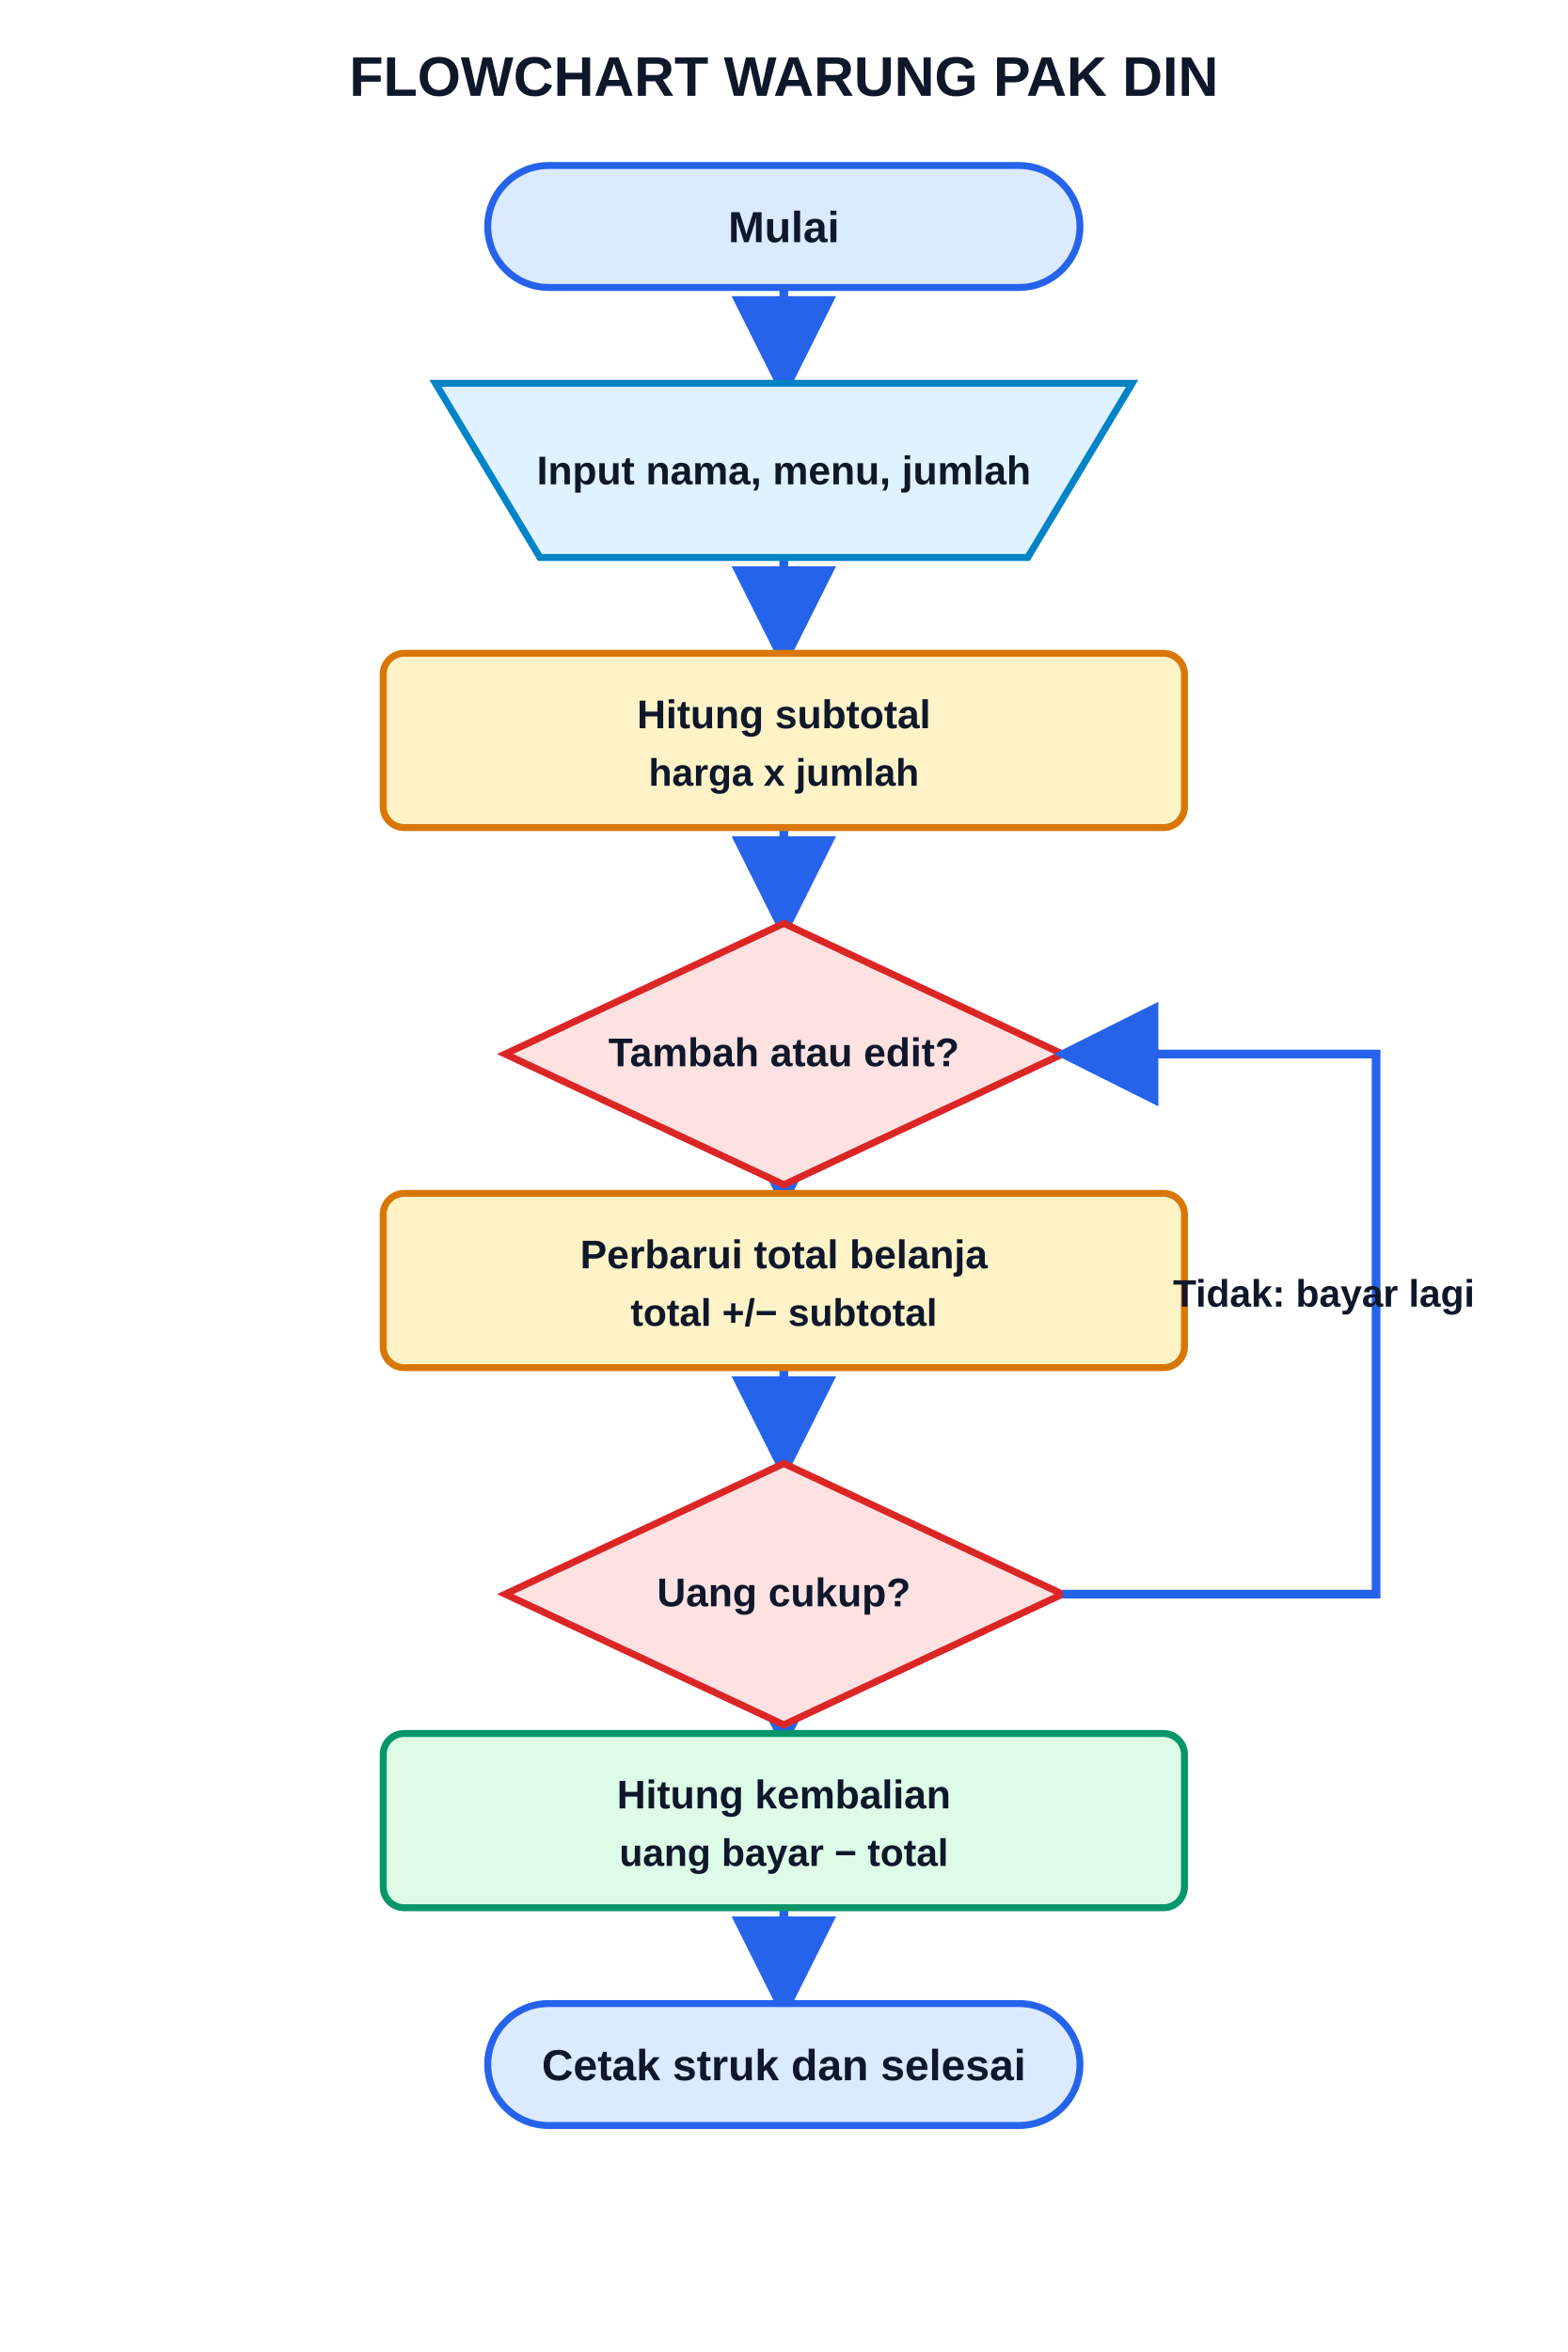
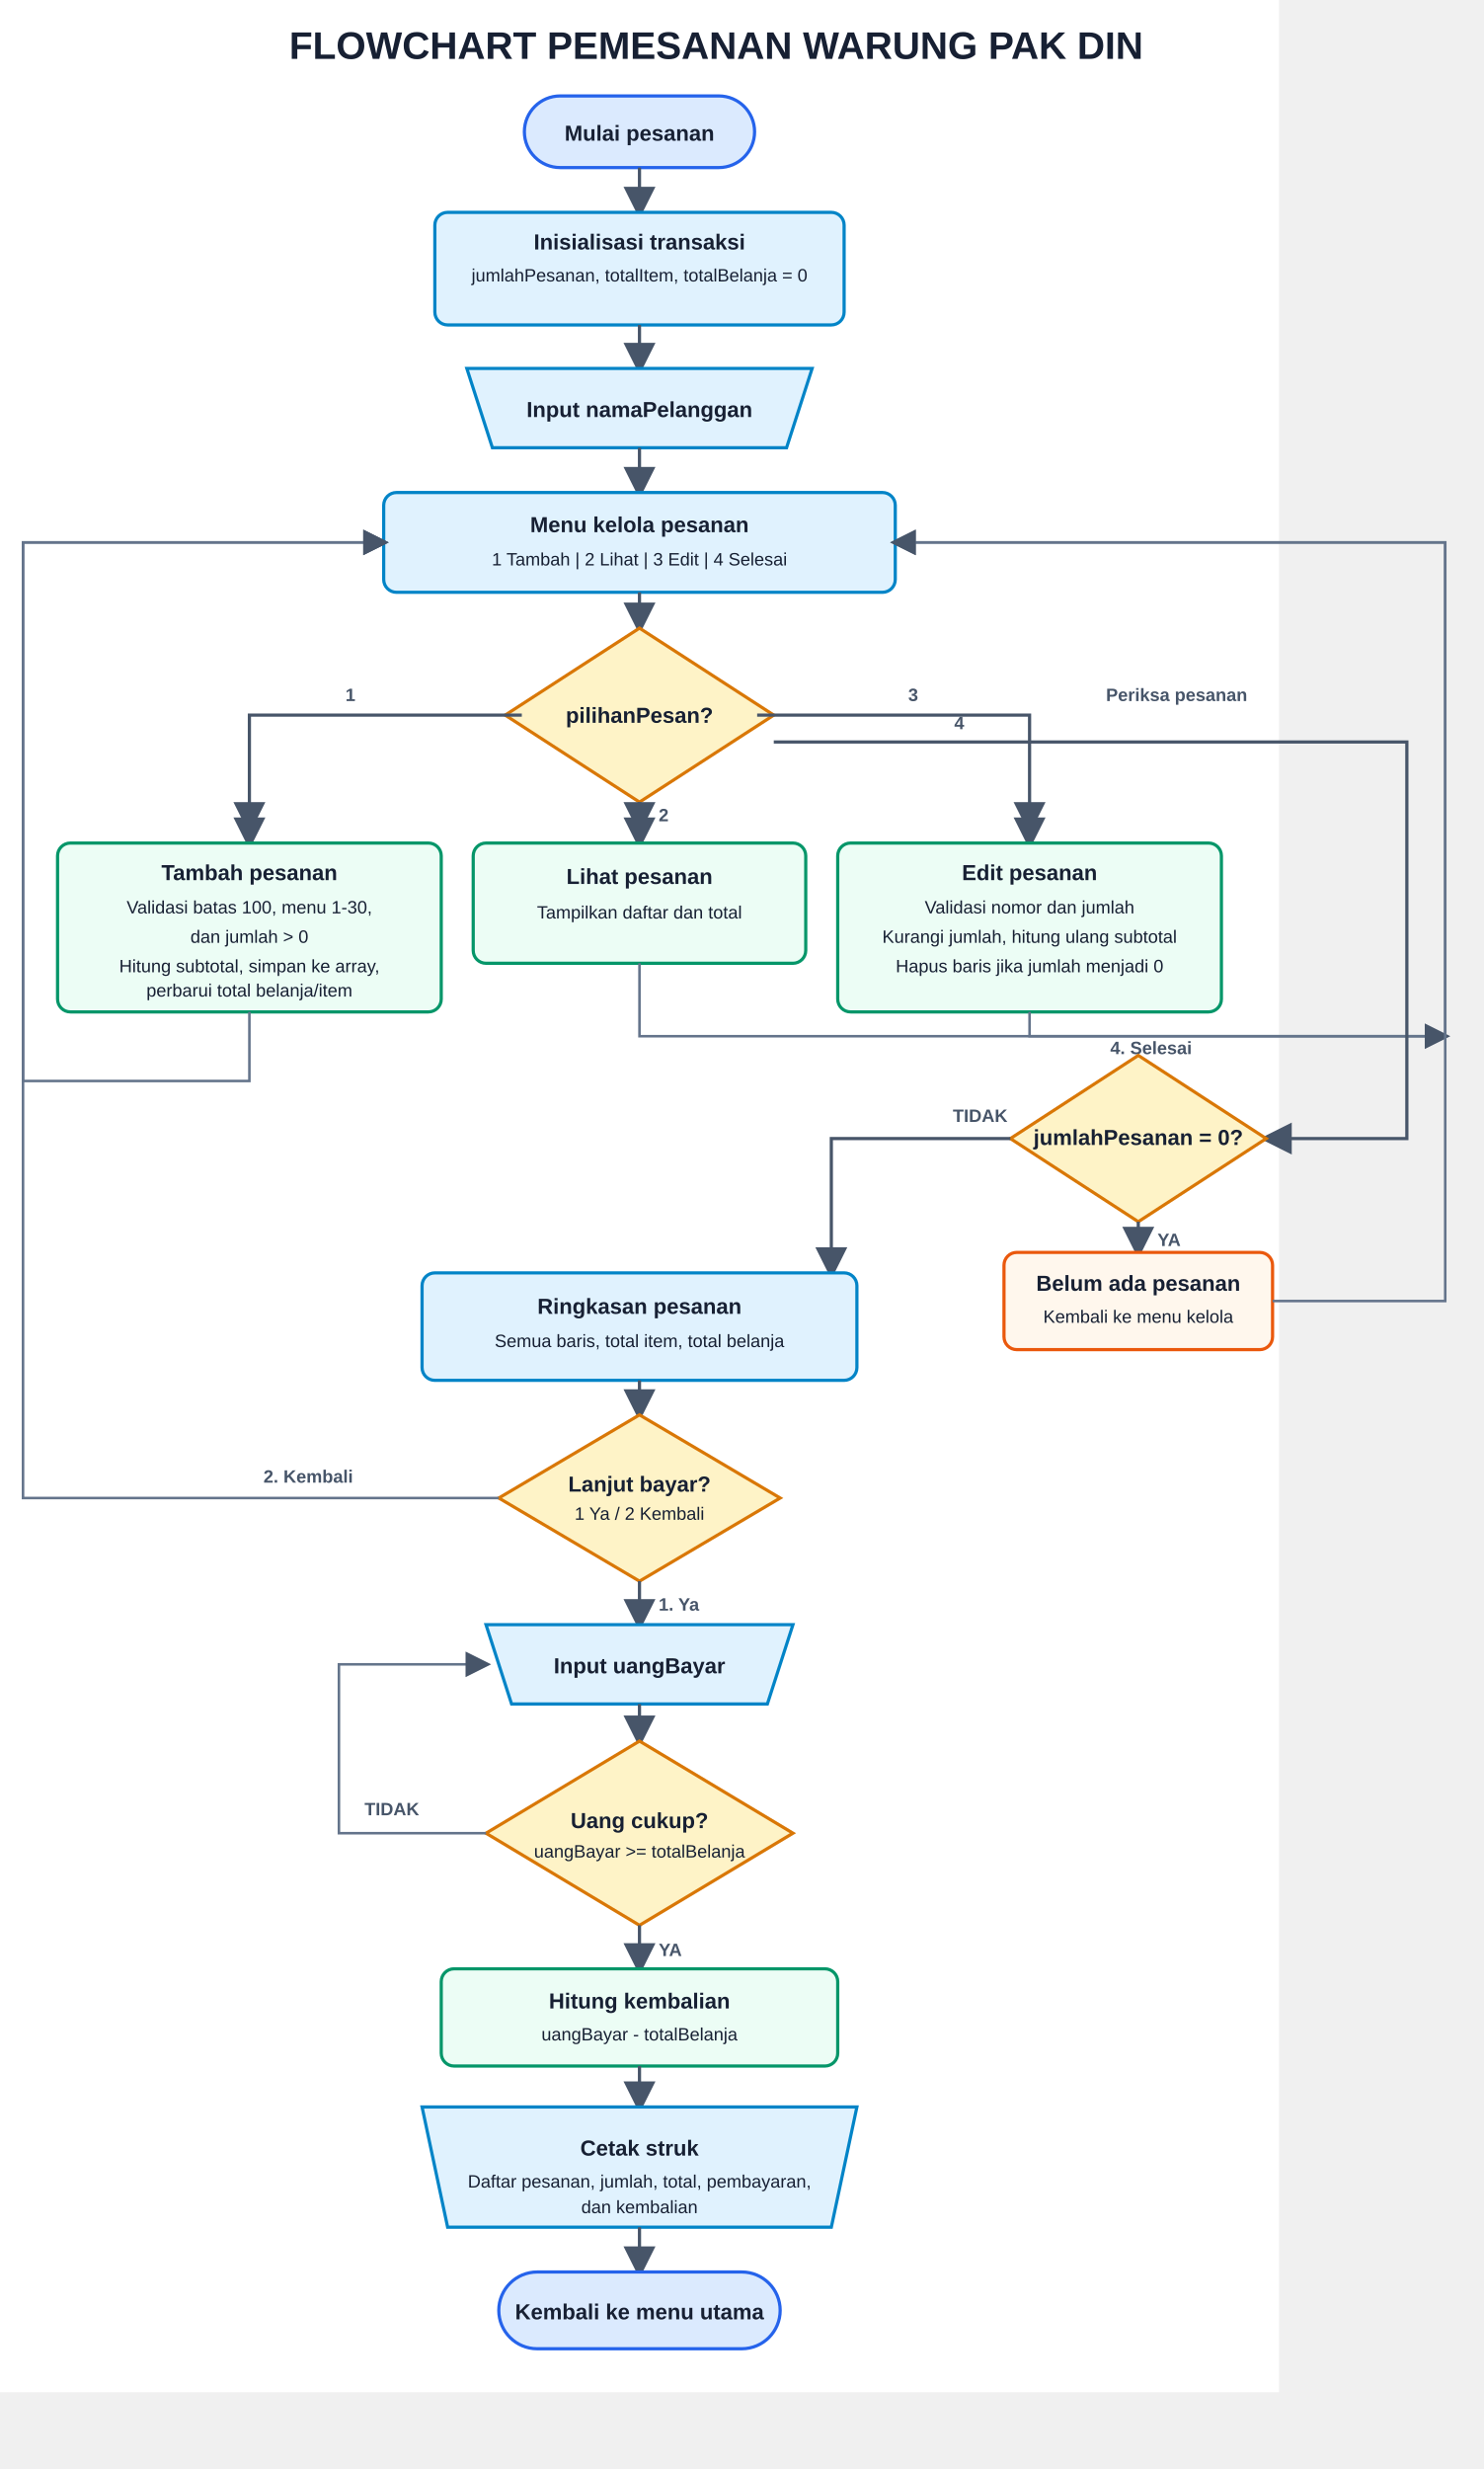
- <svg xmlns="http://www.w3.org/2000/svg" viewBox="0 0 900 1350">
+ <svg xmlns="http://www.w3.org/2000/svg" viewBox="0 0 1160 1930" role="img" aria-labelledby="title desc">
  <defs>
-     <style>text{font-family:Arial,sans-serif;fill:#0f172a;font-weight:700}.small{font-size:22px}.node{stroke-width:4}.arrow{stroke:#2563eb;stroke-width:5;fill:none;marker-end:url(#m)}</style>
-     <marker id="m" markerWidth="12" markerHeight="12" refX="10" refY="6" orient="auto">
-       <path d="M0,0 L12,6 L0,12 z" fill="#2563eb" />
+     <marker id="arrow" markerWidth="10" markerHeight="10" refX="8" refY="5" orient="auto">
+       <path d="M0 0 10 5 0 10Z" fill="#475569" />
    </marker>
+     <style>
+       text{font-family:Arial,sans-serif;fill:#172033}.title{font-size:30px;font-weight:700}.label{font-size:17px;font-weight:700}.detail{font-size:14px}.branch{font-size:14px;font-weight:700;fill:#475569}.line{fill:none;stroke:#475569;stroke-width:2.5;marker-end:url(#arrow)}.loop{fill:none;stroke:#64748b;stroke-width:2;marker-end:url(#arrow)}.input{fill:#e0f2fe;stroke:#0284c7}.process{fill:#ecfdf5;stroke:#059669}.decision{fill:#fef3c7;stroke:#d97706}.warn{fill:#fff7ed;stroke:#ea580c}.terminal{fill:#dbeafe;stroke:#2563eb}.node{stroke-width:2.5}
+     </style>
  </defs>
-   <rect width="900" height="1350" fill="#fff" />
-   <text x="450" y="55" text-anchor="middle" font-size="32">FLOWCHART WARUNG PAK DIN</text>
-   <rect class="node" x="280" y="95" width="340" height="70" rx="35" fill="#dbeafe" stroke="#2563eb" />
-   <text x="450" y="139" text-anchor="middle" font-size="25">Mulai</text>
-   <path class="arrow" d="M450 165 V220" />
-   <path class="arrow" d="M450 320 V375" />
-   <path class="arrow" d="M450 475 V530" />
-   <path class="arrow" d="M450 630 V685" />
-   <path class="arrow" d="M450 785 V840" />
-   <path class="arrow" d="M450 940 V995" />
-   <path class="arrow" d="M450 1095 V1150" />
-   <polygon class="node" points="250,220 650,220 590,320 310,320" fill="#e0f2fe" stroke="#0284c7" />
-   <text x="450" y="278" text-anchor="middle" font-size="23">Input nama, menu, jumlah</text>
-   <rect class="node" x="220" y="375" width="460" height="100" rx="12" fill="#fef3c7" stroke="#d97706" />
-   <text x="450" y="418" text-anchor="middle" font-size="23">Hitung subtotal</text>
-   <text x="450" y="451" text-anchor="middle" class="small">harga x jumlah</text>
-   <polygon class="node" points="450,530 610,605 450,680 290,605" fill="#fee2e2" stroke="#dc2626" />
-   <text x="450" y="612" text-anchor="middle" font-size="23">Tambah atau edit?</text>
-   <rect class="node" x="220" y="685" width="460" height="100" rx="12" fill="#fef3c7" stroke="#d97706" />
-   <text x="450" y="728" text-anchor="middle" font-size="23">Perbarui total belanja</text>
-   <text x="450" y="761" text-anchor="middle" class="small">total +/− subtotal</text>
-   <polygon class="node" points="450,840 610,915 450,990 290,915" fill="#fee2e2" stroke="#dc2626" />
-   <text x="450" y="922" text-anchor="middle" font-size="23">Uang cukup?</text>
-   <rect class="node" x="220" y="995" width="460" height="100" rx="12" fill="#dcfce7" stroke="#059669" />
-   <text x="450" y="1038" text-anchor="middle" font-size="23">Hitung kembalian</text>
-   <text x="450" y="1071" text-anchor="middle" class="small">uang bayar − total</text>
-   <rect class="node" x="280" y="1150" width="340" height="70" rx="35" fill="#dbeafe" stroke="#2563eb" />
-   <text x="450" y="1194" text-anchor="middle" font-size="25">Cetak struk dan selesai</text>
-   <path d="M610 915 H790 V605 H615" class="arrow" />
-   <text x="760" y="750" class="small" text-anchor="middle">Tidak: bayar lagi</text>
+   <rect width="1000" height="1870" fill="#fff" />
+   <text class="title" x="560" y="46" text-anchor="middle">FLOWCHART PEMESANAN WARUNG PAK DIN</text>
+   <rect class="node terminal" x="410" y="75" width="180" height="56" rx="28" />
+   <text class="label" x="500" y="110" text-anchor="middle">Mulai pesanan</text>
+   <path class="line" d="M500 131v35" />
+   <rect class="node input" x="340" y="166" width="320" height="88" rx="10" />
+   <text class="label" x="500" y="195" text-anchor="middle">Inisialisasi transaksi</text>
+   <text class="detail" x="500" y="220" text-anchor="middle">jumlahPesanan, totalItem, totalBelanja = 0</text>
+   <path class="line" d="M500 254v34" />
+   <path class="node input" d="M365 288h270l-20 62H385Z" />
+   <text class="label" x="500" y="326" text-anchor="middle">Input namaPelanggan</text>
+   <path class="line" d="M500 350v35" />
+   <rect class="node input" x="300" y="385" width="400" height="78" rx="10" />
+   <text class="label" x="500" y="416" text-anchor="middle">Menu kelola pesanan</text>
+   <text class="detail" x="500" y="442" text-anchor="middle">1 Tambah  |  2 Lihat  |  3 Edit  |  4 Selesai</text>
+   <path class="line" d="M500 463v28" />
+   <path class="node decision" d="m500 491 105 68-105 68-105-68Z" />
+   <text class="label" x="500" y="565" text-anchor="middle">pilihanPesan?</text>
+   <path class="line" d="M408 559H195v88" />
+   <text class="branch" x="274" y="548" text-anchor="middle">1</text>
+   <path class="line" d="M500 627v20" />
+   <text class="branch" x="515" y="642">2</text>
+   <path class="line" d="M592 559h213v88" />
+   <text class="branch" x="714" y="548" text-anchor="middle">3</text>
+   <text class="branch" x="750" y="570" text-anchor="middle">4</text>
+   <path class="line" d="M195 647v12" />
+   <rect class="node process" x="45" y="659" width="300" height="132" rx="10" />
+   <text class="label" x="195" y="688" text-anchor="middle">Tambah pesanan</text>
+   <text class="detail" x="195" y="714" text-anchor="middle">Validasi batas 100, menu 1-30,</text>
+   <text class="detail" x="195" y="737" text-anchor="middle">dan jumlah &gt; 0</text>
+   <text class="detail" x="195" y="760" text-anchor="middle">Hitung subtotal, simpan ke array,</text>
+   <text class="detail" x="195" y="779" text-anchor="middle">perbarui total belanja/item</text>
+   <path class="line" d="M500 647v12" />
+   <rect class="node process" x="370" y="659" width="260" height="94" rx="10" />
+   <text class="label" x="500" y="691" text-anchor="middle">Lihat pesanan</text>
+   <text class="detail" x="500" y="718" text-anchor="middle">Tampilkan daftar dan total</text>
+   <path class="line" d="M805 647v12" />
+   <rect class="node process" x="655" y="659" width="300" height="132" rx="10" />
+   <text class="label" x="805" y="688" text-anchor="middle">Edit pesanan</text>
+   <text class="detail" x="805" y="714" text-anchor="middle">Validasi nomor dan jumlah</text>
+   <text class="detail" x="805" y="737" text-anchor="middle">Kurangi jumlah, hitung ulang subtotal</text>
+   <text class="detail" x="805" y="760" text-anchor="middle">Hapus baris jika jumlah menjadi 0</text>
+   <path class="loop" d="M195 791v54H18V424h282" />
+   <path class="loop" d="M500 753v57h630V424H700" />
+   <path class="loop" d="M805 791v19h325" />
+   <text class="branch" x="900" y="824" text-anchor="middle">4. Selesai</text>
+   <path class="line" d="M605 580H1100v310H990" />
+   <text class="branch" x="920" y="548" text-anchor="middle">Periksa pesanan</text>
+   <path class="node decision" d="m890 825 100 65-100 65-100-65Z" />
+   <text class="label" x="890" y="895" text-anchor="middle">jumlahPesanan = 0?</text>
+   <path class="line" d="M890 955v24" />
+   <text class="branch" x="905" y="974">YA</text>
+   <rect class="node warn" x="785" y="979" width="210" height="76" rx="10" />
+   <text class="label" x="890" y="1009" text-anchor="middle">Belum ada pesanan</text>
+   <text class="detail" x="890" y="1034" text-anchor="middle">Kembali ke menu kelola</text>
+   <path class="loop" d="M995 1017h135V424H700" />
+   <path class="line" d="M790 890H650v105" />
+   <text class="branch" x="745" y="877">TIDAK</text>
+   <rect class="node input" x="330" y="995" width="340" height="84" rx="10" />
+   <text class="label" x="500" y="1027" text-anchor="middle">Ringkasan pesanan</text>
+   <text class="detail" x="500" y="1053" text-anchor="middle">Semua baris, total item, total belanja</text>
+   <path class="line" d="M500 1079v27" />
+   <path class="node decision" d="m500 1106 110 65-110 65-110-65Z" />
+   <text class="label" x="500" y="1166" text-anchor="middle">Lanjut bayar?</text>
+   <text class="detail" x="500" y="1188" text-anchor="middle">1 Ya / 2 Kembali</text>
+   <path class="loop" d="M390 1171H18V424h282" />
+   <text class="branch" x="206" y="1159">2. Kembali</text>
+   <path class="line" d="M500 1236v34" />
+   <text class="branch" x="515" y="1259">1. Ya</text>
+   <path class="node input" d="M380 1270h240l-20 62H400Z" />
+   <text class="label" x="500" y="1308" text-anchor="middle">Input uangBayar</text>
+   <path class="line" d="M500 1332v29" />
+   <path class="node decision" d="m500 1361 120 72-120 72-120-72Z" />
+   <text class="label" x="500" y="1429" text-anchor="middle">Uang cukup?</text>
+   <text class="detail" x="500" y="1452" text-anchor="middle">uangBayar &gt;= totalBelanja</text>
+   <path class="loop" d="M380 1433H265v-132h115" />
+   <text class="branch" x="285" y="1419">TIDAK</text>
+   <path class="line" d="M500 1505v34" />
+   <text class="branch" x="515" y="1529">YA</text>
+   <rect class="node process" x="345" y="1539" width="310" height="76" rx="10" />
+   <text class="label" x="500" y="1570" text-anchor="middle">Hitung kembalian</text>
+   <text class="detail" x="500" y="1595" text-anchor="middle">uangBayar - totalBelanja</text>
+   <path class="line" d="M500 1615v32" />
+   <path class="node input" d="M330 1647h340l-20 94H350Z" />
+   <text class="label" x="500" y="1685" text-anchor="middle">Cetak struk</text>
+   <text class="detail" x="500" y="1710" text-anchor="middle">Daftar pesanan, jumlah, total, pembayaran,</text>
+   <text class="detail" x="500" y="1730" text-anchor="middle">dan kembalian</text>
+   <path class="line" d="M500 1741v35" />
+   <rect class="node terminal" x="390" y="1776" width="220" height="60" rx="30" />
+   <text class="label" x="500" y="1813" text-anchor="middle">Kembali ke menu utama</text>
</svg>
